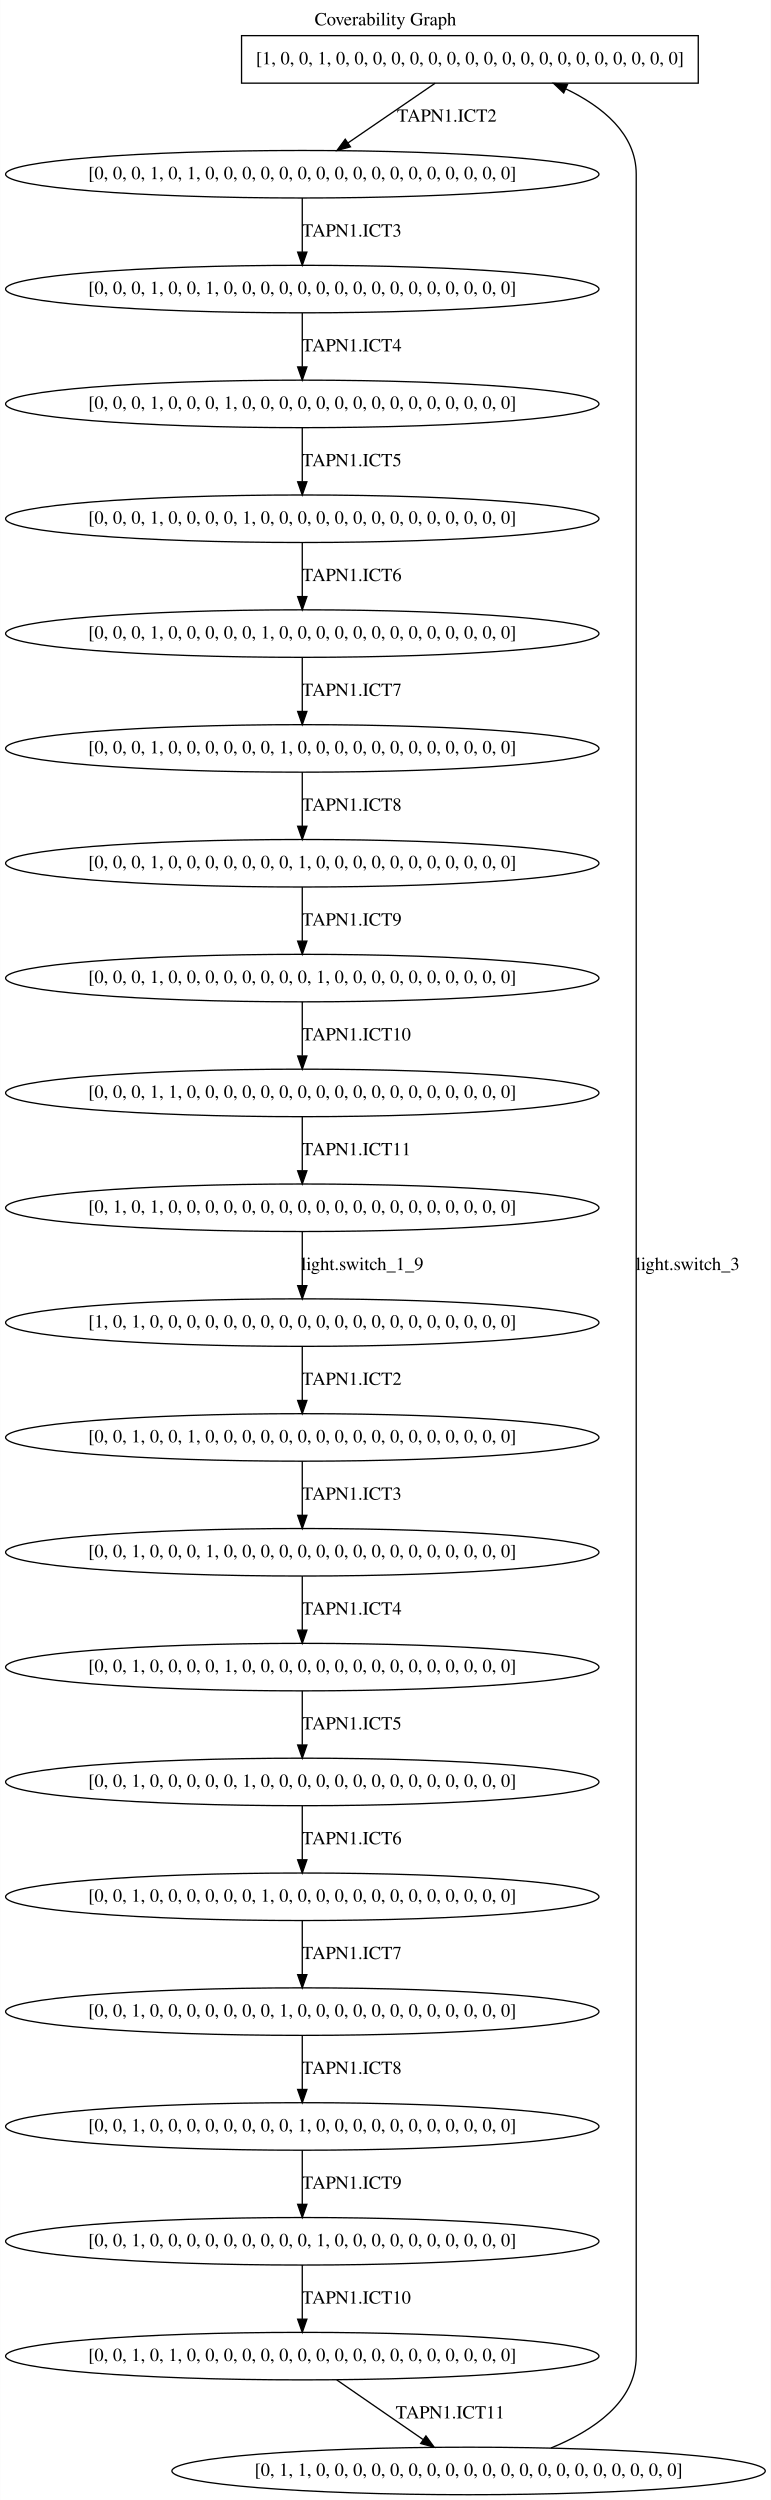
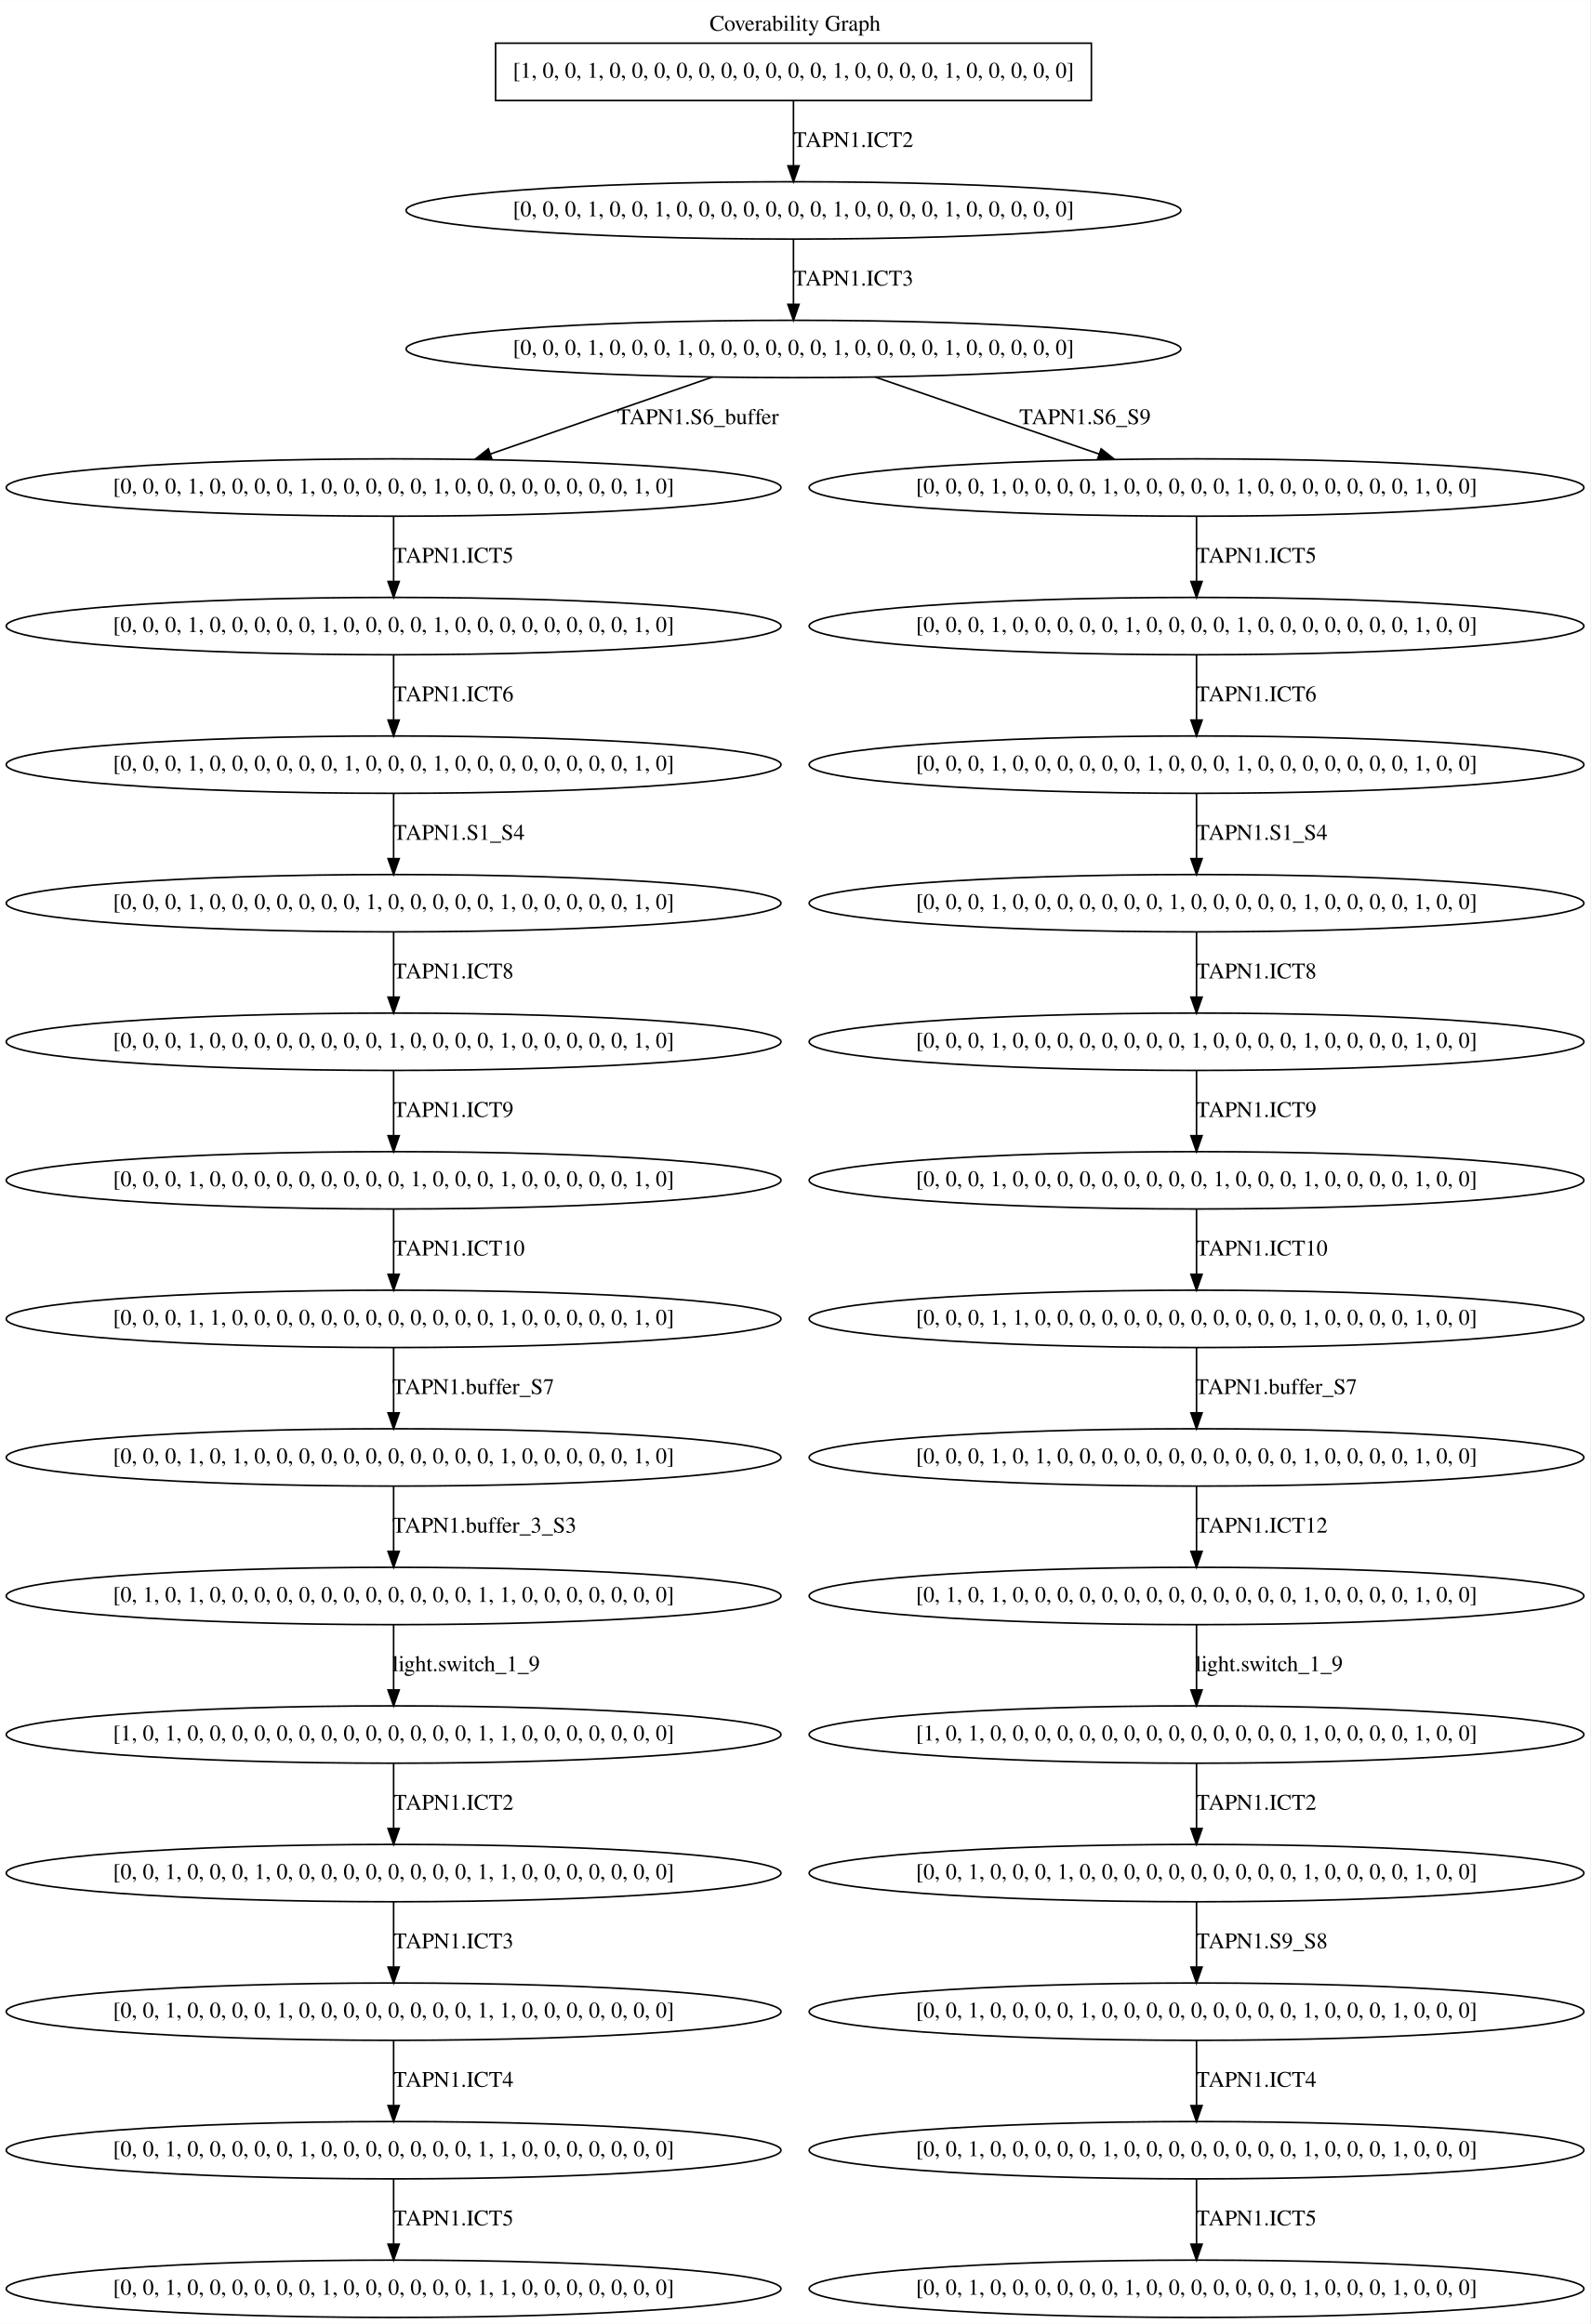
- <svg xmlns="http://www.w3.org/2000/svg" width="584pt" height="1894pt" viewBox="0.00 0.00 583.76 1894.00">
-   <g id="graph0" class="graph" transform="scale(1 1) rotate(0) translate(4 1890)">
-     <polygon fill="#ffffff" stroke="transparent" points="-4,4 -4,-1890 579.76,-1890 579.76,4 -4,4" />
-     <text text-anchor="middle" x="287.88" y="-1870.8" font-family="Times,serif" font-size="14.00" fill="#000000">Coverability Graph</text>
+ <svg xmlns="http://www.w3.org/2000/svg" width="998pt" height="1459pt" viewBox="0.00 0.00 998.16 1459.00">
+   <g id="graph0" class="graph" transform="scale(1 1) rotate(0) translate(4 1455)">
+     <polygon fill="#ffffff" stroke="transparent" points="-4,4 -4,-1455 994.157,-1455 994.157,4 -4,4" />
+     <text text-anchor="middle" x="495.078" y="-1435.8" font-family="Times,serif" font-size="14.00" fill="#000000">Coverability Graph</text>
    <g id="node1" class="node">
-       <polygon fill="none" stroke="#000000" points="524.88,-1863 178.88,-1863 178.88,-1827 524.88,-1827 524.88,-1863" />
-       <text text-anchor="middle" x="351.88" y="-1841.3" font-family="Times,serif" font-size="14.00" fill="#000000">[1, 0, 0, 1, 0, 0, 0, 0, 0, 0, 0, 0, 0, 0, 0, 0, 0, 0, 0, 0, 0, 0, 0]</text>
+       <polygon fill="none" stroke="#000000" points="681.078,-1428 307.078,-1428 307.078,-1392 681.078,-1392 681.078,-1428" />
+       <text text-anchor="middle" x="494.078" y="-1406.3" font-family="Times,serif" font-size="14.00" fill="#000000">[1, 0, 0, 1, 0, 0, 0, 0, 0, 0, 0, 0, 0, 0, 1, 0, 0, 0, 0, 1, 0, 0, 0, 0, 0]</text>
    </g>
    <g id="node2" class="node">
-       <ellipse fill="none" stroke="#000000" cx="224.88" cy="-1758" rx="224.76" ry="18" />
-       <text text-anchor="middle" x="224.88" y="-1754.3" font-family="Times,serif" font-size="14.00" fill="#000000">[0, 0, 0, 1, 0, 1, 0, 0, 0, 0, 0, 0, 0, 0, 0, 0, 0, 0, 0, 0, 0, 0, 0]</text>
+       <ellipse fill="none" stroke="#000000" cx="494.078" cy="-1323" rx="243.157" ry="18" />
+       <text text-anchor="middle" x="494.078" y="-1319.3" font-family="Times,serif" font-size="14.00" fill="#000000">[0, 0, 0, 1, 0, 0, 1, 0, 0, 0, 0, 0, 0, 0, 1, 0, 0, 0, 0, 1, 0, 0, 0, 0, 0]</text>
    </g>
    <g id="edge1" class="edge">
-       <path fill="none" stroke="#000000" d="M325.566,-1826.974C306.409,-1813.85 280.28,-1795.951 259.441,-1781.676" />
-       <polygon fill="#000000" stroke="#000000" points="261.389,-1778.767 251.161,-1776.003 257.433,-1784.542 261.389,-1778.767" />
-       <text text-anchor="middle" x="334.38" y="-1797.8" font-family="Times,serif" font-size="14.00" fill="#000000">TAPN1.ICT2</text>
+       <path fill="none" stroke="#000000" d="M494.078,-1391.974C494.078,-1380.192 494.078,-1364.561 494.078,-1351.158" />
+       <polygon fill="#000000" stroke="#000000" points="497.579,-1351.003 494.078,-1341.003 490.579,-1351.003 497.579,-1351.003" />
+       <text text-anchor="middle" x="531.578" y="-1362.8" font-family="Times,serif" font-size="14.00" fill="#000000">TAPN1.ICT2</text>
    </g>
    <g id="node3" class="node">
-       <ellipse fill="none" stroke="#000000" cx="224.88" cy="-1671" rx="224.76" ry="18" />
-       <text text-anchor="middle" x="224.88" y="-1667.3" font-family="Times,serif" font-size="14.00" fill="#000000">[0, 0, 0, 1, 0, 0, 1, 0, 0, 0, 0, 0, 0, 0, 0, 0, 0, 0, 0, 0, 0, 0, 0]</text>
+       <ellipse fill="none" stroke="#000000" cx="494.078" cy="-1236" rx="243.157" ry="18" />
+       <text text-anchor="middle" x="494.078" y="-1232.3" font-family="Times,serif" font-size="14.00" fill="#000000">[0, 0, 0, 1, 0, 0, 0, 1, 0, 0, 0, 0, 0, 0, 1, 0, 0, 0, 0, 1, 0, 0, 0, 0, 0]</text>
    </g>
    <g id="edge2" class="edge">
-       <path fill="none" stroke="#000000" d="M224.88,-1739.974C224.88,-1728.192 224.88,-1712.561 224.88,-1699.158" />
-       <polygon fill="#000000" stroke="#000000" points="228.38,-1699.003 224.88,-1689.003 221.38,-1699.003 228.38,-1699.003" />
-       <text text-anchor="middle" x="262.38" y="-1710.8" font-family="Times,serif" font-size="14.00" fill="#000000">TAPN1.ICT3</text>
+       <path fill="none" stroke="#000000" d="M494.078,-1304.974C494.078,-1293.192 494.078,-1277.561 494.078,-1264.158" />
+       <polygon fill="#000000" stroke="#000000" points="497.579,-1264.003 494.078,-1254.003 490.579,-1264.003 497.579,-1264.003" />
+       <text text-anchor="middle" x="531.578" y="-1275.8" font-family="Times,serif" font-size="14.00" fill="#000000">TAPN1.ICT3</text>
    </g>
    <g id="node4" class="node">
-       <ellipse fill="none" stroke="#000000" cx="224.88" cy="-1584" rx="224.76" ry="18" />
-       <text text-anchor="middle" x="224.88" y="-1580.3" font-family="Times,serif" font-size="14.00" fill="#000000">[0, 0, 0, 1, 0, 0, 0, 1, 0, 0, 0, 0, 0, 0, 0, 0, 0, 0, 0, 0, 0, 0, 0]</text>
+       <ellipse fill="none" stroke="#000000" cx="243.078" cy="-1149" rx="243.157" ry="18" />
+       <text text-anchor="middle" x="243.078" y="-1145.3" font-family="Times,serif" font-size="14.00" fill="#000000">[0, 0, 0, 1, 0, 0, 0, 0, 1, 0, 0, 0, 0, 0, 1, 0, 0, 0, 0, 0, 0, 0, 0, 1, 0]</text>
    </g>
    <g id="edge3" class="edge">
-       <path fill="none" stroke="#000000" d="M224.88,-1652.974C224.88,-1641.192 224.88,-1625.561 224.88,-1612.158" />
-       <polygon fill="#000000" stroke="#000000" points="228.38,-1612.003 224.88,-1602.003 221.38,-1612.003 228.38,-1612.003" />
-       <text text-anchor="middle" x="262.38" y="-1623.8" font-family="Times,serif" font-size="14.00" fill="#000000">TAPN1.ICT4</text>
+       <path fill="none" stroke="#000000" d="M443.285,-1218.394C403.017,-1204.437 346.617,-1184.888 303.937,-1170.094" />
+       <polygon fill="#000000" stroke="#000000" points="304.821,-1166.697 294.227,-1166.729 302.529,-1173.311 304.821,-1166.697" />
+       <text text-anchor="middle" x="434.078" y="-1188.8" font-family="Times,serif" font-size="14.00" fill="#000000">TAPN1.S6_buffer</text>
    </g>
    <g id="node5" class="node">
-       <ellipse fill="none" stroke="#000000" cx="224.88" cy="-1497" rx="224.76" ry="18" />
-       <text text-anchor="middle" x="224.88" y="-1493.3" font-family="Times,serif" font-size="14.00" fill="#000000">[0, 0, 0, 1, 0, 0, 0, 0, 1, 0, 0, 0, 0, 0, 0, 0, 0, 0, 0, 0, 0, 0, 0]</text>
+       <ellipse fill="none" stroke="#000000" cx="747.078" cy="-1149" rx="243.157" ry="18" />
+       <text text-anchor="middle" x="747.078" y="-1145.3" font-family="Times,serif" font-size="14.00" fill="#000000">[0, 0, 0, 1, 0, 0, 0, 0, 1, 0, 0, 0, 0, 0, 1, 0, 0, 0, 0, 0, 0, 0, 1, 0, 0]</text>
    </g>
    <g id="edge4" class="edge">
-       <path fill="none" stroke="#000000" d="M224.88,-1565.974C224.88,-1554.192 224.88,-1538.561 224.88,-1525.158" />
-       <polygon fill="#000000" stroke="#000000" points="228.38,-1525.003 224.88,-1515.003 221.38,-1525.003 228.38,-1525.003" />
-       <text text-anchor="middle" x="262.38" y="-1536.8" font-family="Times,serif" font-size="14.00" fill="#000000">TAPN1.ICT5</text>
+       <path fill="none" stroke="#000000" d="M545.277,-1218.394C585.951,-1204.408 642.954,-1184.805 686.007,-1170.001" />
+       <polygon fill="#000000" stroke="#000000" points="687.204,-1173.29 695.523,-1166.729 684.928,-1166.671 687.204,-1173.29" />
+       <text text-anchor="middle" x="677.078" y="-1188.8" font-family="Times,serif" font-size="14.00" fill="#000000">TAPN1.S6_S9</text>
+     </g>
+     <g id="node19" class="node">
+       <ellipse fill="none" stroke="#000000" cx="243.078" cy="-1062" rx="243.157" ry="18" />
+       <text text-anchor="middle" x="243.078" y="-1058.3" font-family="Times,serif" font-size="14.00" fill="#000000">[0, 0, 0, 1, 0, 0, 0, 0, 0, 1, 0, 0, 0, 0, 1, 0, 0, 0, 0, 0, 0, 0, 0, 1, 0]</text>
+     </g>
+     <g id="edge18" class="edge">
+       <path fill="none" stroke="#000000" d="M243.078,-1130.974C243.078,-1119.192 243.078,-1103.561 243.078,-1090.158" />
+       <polygon fill="#000000" stroke="#000000" points="246.578,-1090.003 243.078,-1080.003 239.578,-1090.003 246.578,-1090.003" />
+       <text text-anchor="middle" x="280.578" y="-1101.8" font-family="Times,serif" font-size="14.00" fill="#000000">TAPN1.ICT5</text>
    </g>
    <g id="node6" class="node">
-       <ellipse fill="none" stroke="#000000" cx="224.88" cy="-1410" rx="224.76" ry="18" />
-       <text text-anchor="middle" x="224.88" y="-1406.3" font-family="Times,serif" font-size="14.00" fill="#000000">[0, 0, 0, 1, 0, 0, 0, 0, 0, 1, 0, 0, 0, 0, 0, 0, 0, 0, 0, 0, 0, 0, 0]</text>
+       <ellipse fill="none" stroke="#000000" cx="747.078" cy="-1062" rx="243.157" ry="18" />
+       <text text-anchor="middle" x="747.078" y="-1058.3" font-family="Times,serif" font-size="14.00" fill="#000000">[0, 0, 0, 1, 0, 0, 0, 0, 0, 1, 0, 0, 0, 0, 1, 0, 0, 0, 0, 0, 0, 0, 1, 0, 0]</text>
    </g>
    <g id="edge5" class="edge">
-       <path fill="none" stroke="#000000" d="M224.88,-1478.974C224.88,-1467.192 224.88,-1451.561 224.88,-1438.158" />
-       <polygon fill="#000000" stroke="#000000" points="228.38,-1438.003 224.88,-1428.003 221.38,-1438.003 228.38,-1438.003" />
-       <text text-anchor="middle" x="262.38" y="-1449.8" font-family="Times,serif" font-size="14.00" fill="#000000">TAPN1.ICT6</text>
+       <path fill="none" stroke="#000000" d="M747.078,-1130.974C747.078,-1119.192 747.078,-1103.561 747.078,-1090.158" />
+       <polygon fill="#000000" stroke="#000000" points="750.578,-1090.003 747.078,-1080.003 743.578,-1090.003 750.578,-1090.003" />
+       <text text-anchor="middle" x="784.578" y="-1101.8" font-family="Times,serif" font-size="14.00" fill="#000000">TAPN1.ICT5</text>
    </g>
    <g id="node7" class="node">
-       <ellipse fill="none" stroke="#000000" cx="224.88" cy="-1323" rx="224.76" ry="18" />
-       <text text-anchor="middle" x="224.88" y="-1319.3" font-family="Times,serif" font-size="14.00" fill="#000000">[0, 0, 0, 1, 0, 0, 0, 0, 0, 0, 1, 0, 0, 0, 0, 0, 0, 0, 0, 0, 0, 0, 0]</text>
+       <ellipse fill="none" stroke="#000000" cx="747.078" cy="-975" rx="243.157" ry="18" />
+       <text text-anchor="middle" x="747.078" y="-971.3" font-family="Times,serif" font-size="14.00" fill="#000000">[0, 0, 0, 1, 0, 0, 0, 0, 0, 0, 1, 0, 0, 0, 1, 0, 0, 0, 0, 0, 0, 0, 1, 0, 0]</text>
    </g>
    <g id="edge6" class="edge">
-       <path fill="none" stroke="#000000" d="M224.88,-1391.974C224.88,-1380.192 224.88,-1364.561 224.88,-1351.158" />
-       <polygon fill="#000000" stroke="#000000" points="228.38,-1351.003 224.88,-1341.003 221.38,-1351.003 228.38,-1351.003" />
-       <text text-anchor="middle" x="262.38" y="-1362.8" font-family="Times,serif" font-size="14.00" fill="#000000">TAPN1.ICT7</text>
+       <path fill="none" stroke="#000000" d="M747.078,-1043.974C747.078,-1032.192 747.078,-1016.561 747.078,-1003.158" />
+       <polygon fill="#000000" stroke="#000000" points="750.578,-1003.003 747.078,-993.003 743.578,-1003.003 750.578,-1003.003" />
+       <text text-anchor="middle" x="784.578" y="-1014.8" font-family="Times,serif" font-size="14.00" fill="#000000">TAPN1.ICT6</text>
    </g>
    <g id="node8" class="node">
-       <ellipse fill="none" stroke="#000000" cx="224.88" cy="-1236" rx="224.76" ry="18" />
-       <text text-anchor="middle" x="224.88" y="-1232.3" font-family="Times,serif" font-size="14.00" fill="#000000">[0, 0, 0, 1, 0, 0, 0, 0, 0, 0, 0, 1, 0, 0, 0, 0, 0, 0, 0, 0, 0, 0, 0]</text>
+       <ellipse fill="none" stroke="#000000" cx="747.078" cy="-888" rx="243.157" ry="18" />
+       <text text-anchor="middle" x="747.078" y="-884.3" font-family="Times,serif" font-size="14.00" fill="#000000">[0, 0, 0, 1, 0, 0, 0, 0, 0, 0, 0, 1, 0, 0, 0, 0, 0, 1, 0, 0, 0, 0, 1, 0, 0]</text>
    </g>
    <g id="edge7" class="edge">
-       <path fill="none" stroke="#000000" d="M224.88,-1304.974C224.88,-1293.192 224.88,-1277.561 224.88,-1264.158" />
-       <polygon fill="#000000" stroke="#000000" points="228.38,-1264.003 224.88,-1254.003 221.38,-1264.003 228.38,-1264.003" />
-       <text text-anchor="middle" x="262.38" y="-1275.8" font-family="Times,serif" font-size="14.00" fill="#000000">TAPN1.ICT8</text>
+       <path fill="none" stroke="#000000" d="M747.078,-956.973C747.078,-945.192 747.078,-929.561 747.078,-916.158" />
+       <polygon fill="#000000" stroke="#000000" points="750.578,-916.003 747.078,-906.003 743.578,-916.003 750.578,-916.003" />
+       <text text-anchor="middle" x="788.078" y="-927.8" font-family="Times,serif" font-size="14.00" fill="#000000">TAPN1.S1_S4</text>
    </g>
    <g id="node9" class="node">
-       <ellipse fill="none" stroke="#000000" cx="224.88" cy="-1149" rx="224.76" ry="18" />
-       <text text-anchor="middle" x="224.88" y="-1145.3" font-family="Times,serif" font-size="14.00" fill="#000000">[0, 0, 0, 1, 0, 0, 0, 0, 0, 0, 0, 0, 1, 0, 0, 0, 0, 0, 0, 0, 0, 0, 0]</text>
+       <ellipse fill="none" stroke="#000000" cx="747.078" cy="-801" rx="243.157" ry="18" />
+       <text text-anchor="middle" x="747.078" y="-797.3" font-family="Times,serif" font-size="14.00" fill="#000000">[0, 0, 0, 1, 0, 0, 0, 0, 0, 0, 0, 0, 1, 0, 0, 0, 0, 1, 0, 0, 0, 0, 1, 0, 0]</text>
    </g>
    <g id="edge8" class="edge">
-       <path fill="none" stroke="#000000" d="M224.88,-1217.974C224.88,-1206.192 224.88,-1190.561 224.88,-1177.158" />
-       <polygon fill="#000000" stroke="#000000" points="228.38,-1177.003 224.88,-1167.003 221.38,-1177.003 228.38,-1177.003" />
-       <text text-anchor="middle" x="262.38" y="-1188.8" font-family="Times,serif" font-size="14.00" fill="#000000">TAPN1.ICT9</text>
+       <path fill="none" stroke="#000000" d="M747.078,-869.973C747.078,-858.192 747.078,-842.561 747.078,-829.158" />
+       <polygon fill="#000000" stroke="#000000" points="750.578,-829.003 747.078,-819.003 743.578,-829.003 750.578,-829.003" />
+       <text text-anchor="middle" x="784.578" y="-840.8" font-family="Times,serif" font-size="14.00" fill="#000000">TAPN1.ICT8</text>
    </g>
    <g id="node10" class="node">
-       <ellipse fill="none" stroke="#000000" cx="224.88" cy="-1062" rx="224.76" ry="18" />
-       <text text-anchor="middle" x="224.88" y="-1058.3" font-family="Times,serif" font-size="14.00" fill="#000000">[0, 0, 0, 1, 1, 0, 0, 0, 0, 0, 0, 0, 0, 0, 0, 0, 0, 0, 0, 0, 0, 0, 0]</text>
+       <ellipse fill="none" stroke="#000000" cx="747.078" cy="-714" rx="243.157" ry="18" />
+       <text text-anchor="middle" x="747.078" y="-710.3" font-family="Times,serif" font-size="14.00" fill="#000000">[0, 0, 0, 1, 0, 0, 0, 0, 0, 0, 0, 0, 0, 1, 0, 0, 0, 1, 0, 0, 0, 0, 1, 0, 0]</text>
    </g>
    <g id="edge9" class="edge">
-       <path fill="none" stroke="#000000" d="M224.88,-1130.974C224.88,-1119.192 224.88,-1103.561 224.88,-1090.158" />
-       <polygon fill="#000000" stroke="#000000" points="228.38,-1090.003 224.88,-1080.003 221.38,-1090.003 228.38,-1090.003" />
-       <text text-anchor="middle" x="265.88" y="-1101.8" font-family="Times,serif" font-size="14.00" fill="#000000">TAPN1.ICT10</text>
+       <path fill="none" stroke="#000000" d="M747.078,-782.973C747.078,-771.192 747.078,-755.561 747.078,-742.158" />
+       <polygon fill="#000000" stroke="#000000" points="750.578,-742.003 747.078,-732.003 743.578,-742.003 750.578,-742.003" />
+       <text text-anchor="middle" x="784.578" y="-753.8" font-family="Times,serif" font-size="14.00" fill="#000000">TAPN1.ICT9</text>
    </g>
    <g id="node11" class="node">
-       <ellipse fill="none" stroke="#000000" cx="224.88" cy="-975" rx="224.76" ry="18" />
-       <text text-anchor="middle" x="224.88" y="-971.3" font-family="Times,serif" font-size="14.00" fill="#000000">[0, 1, 0, 1, 0, 0, 0, 0, 0, 0, 0, 0, 0, 0, 0, 0, 0, 0, 0, 0, 0, 0, 0]</text>
+       <ellipse fill="none" stroke="#000000" cx="747.078" cy="-627" rx="243.157" ry="18" />
+       <text text-anchor="middle" x="747.078" y="-623.3" font-family="Times,serif" font-size="14.00" fill="#000000">[0, 0, 0, 1, 1, 0, 0, 0, 0, 0, 0, 0, 0, 0, 0, 0, 0, 1, 0, 0, 0, 0, 1, 0, 0]</text>
    </g>
    <g id="edge10" class="edge">
-       <path fill="none" stroke="#000000" d="M224.88,-1043.974C224.88,-1032.192 224.88,-1016.561 224.88,-1003.158" />
-       <polygon fill="#000000" stroke="#000000" points="228.38,-1003.003 224.88,-993.003 221.38,-1003.003 228.38,-1003.003" />
-       <text text-anchor="middle" x="265.88" y="-1014.8" font-family="Times,serif" font-size="14.00" fill="#000000">TAPN1.ICT11</text>
+       <path fill="none" stroke="#000000" d="M747.078,-695.973C747.078,-684.192 747.078,-668.561 747.078,-655.158" />
+       <polygon fill="#000000" stroke="#000000" points="750.578,-655.003 747.078,-645.003 743.578,-655.003 750.578,-655.003" />
+       <text text-anchor="middle" x="788.078" y="-666.8" font-family="Times,serif" font-size="14.00" fill="#000000">TAPN1.ICT10</text>
    </g>
    <g id="node12" class="node">
-       <ellipse fill="none" stroke="#000000" cx="224.88" cy="-888" rx="224.76" ry="18" />
-       <text text-anchor="middle" x="224.88" y="-884.3" font-family="Times,serif" font-size="14.00" fill="#000000">[1, 0, 1, 0, 0, 0, 0, 0, 0, 0, 0, 0, 0, 0, 0, 0, 0, 0, 0, 0, 0, 0, 0]</text>
+       <ellipse fill="none" stroke="#000000" cx="747.078" cy="-540" rx="243.157" ry="18" />
+       <text text-anchor="middle" x="747.078" y="-536.3" font-family="Times,serif" font-size="14.00" fill="#000000">[0, 0, 0, 1, 0, 1, 0, 0, 0, 0, 0, 0, 0, 0, 0, 0, 0, 1, 0, 0, 0, 0, 1, 0, 0]</text>
    </g>
    <g id="edge11" class="edge">
-       <path fill="none" stroke="#000000" d="M224.88,-956.973C224.88,-945.192 224.88,-929.561 224.88,-916.158" />
-       <polygon fill="#000000" stroke="#000000" points="228.38,-916.003 224.88,-906.003 221.38,-916.003 228.38,-916.003" />
-       <text text-anchor="middle" x="270.38" y="-927.8" font-family="Times,serif" font-size="14.00" fill="#000000">light.switch_1_9</text>
+       <path fill="none" stroke="#000000" d="M747.078,-608.973C747.078,-597.192 747.078,-581.561 747.078,-568.158" />
+       <polygon fill="#000000" stroke="#000000" points="750.578,-568.003 747.078,-558.003 743.578,-568.003 750.578,-568.003" />
+       <text text-anchor="middle" x="797.078" y="-579.8" font-family="Times,serif" font-size="14.00" fill="#000000">TAPN1.buffer_S7</text>
    </g>
    <g id="node13" class="node">
-       <ellipse fill="none" stroke="#000000" cx="224.88" cy="-801" rx="224.76" ry="18" />
-       <text text-anchor="middle" x="224.88" y="-797.3" font-family="Times,serif" font-size="14.00" fill="#000000">[0, 0, 1, 0, 0, 1, 0, 0, 0, 0, 0, 0, 0, 0, 0, 0, 0, 0, 0, 0, 0, 0, 0]</text>
+       <ellipse fill="none" stroke="#000000" cx="747.078" cy="-453" rx="243.157" ry="18" />
+       <text text-anchor="middle" x="747.078" y="-449.3" font-family="Times,serif" font-size="14.00" fill="#000000">[0, 1, 0, 1, 0, 0, 0, 0, 0, 0, 0, 0, 0, 0, 0, 0, 0, 1, 0, 0, 0, 0, 1, 0, 0]</text>
    </g>
    <g id="edge12" class="edge">
-       <path fill="none" stroke="#000000" d="M224.88,-869.973C224.88,-858.192 224.88,-842.561 224.88,-829.158" />
-       <polygon fill="#000000" stroke="#000000" points="228.38,-829.003 224.88,-819.003 221.38,-829.003 228.38,-829.003" />
-       <text text-anchor="middle" x="262.38" y="-840.8" font-family="Times,serif" font-size="14.00" fill="#000000">TAPN1.ICT2</text>
+       <path fill="none" stroke="#000000" d="M747.078,-521.973C747.078,-510.192 747.078,-494.561 747.078,-481.158" />
+       <polygon fill="#000000" stroke="#000000" points="750.578,-481.003 747.078,-471.003 743.578,-481.003 750.578,-481.003" />
+       <text text-anchor="middle" x="788.078" y="-492.8" font-family="Times,serif" font-size="14.00" fill="#000000">TAPN1.ICT12</text>
    </g>
    <g id="node14" class="node">
-       <ellipse fill="none" stroke="#000000" cx="224.88" cy="-714" rx="224.76" ry="18" />
-       <text text-anchor="middle" x="224.88" y="-710.3" font-family="Times,serif" font-size="14.00" fill="#000000">[0, 0, 1, 0, 0, 0, 1, 0, 0, 0, 0, 0, 0, 0, 0, 0, 0, 0, 0, 0, 0, 0, 0]</text>
+       <ellipse fill="none" stroke="#000000" cx="747.078" cy="-366" rx="243.157" ry="18" />
+       <text text-anchor="middle" x="747.078" y="-362.3" font-family="Times,serif" font-size="14.00" fill="#000000">[1, 0, 1, 0, 0, 0, 0, 0, 0, 0, 0, 0, 0, 0, 0, 0, 0, 1, 0, 0, 0, 0, 1, 0, 0]</text>
    </g>
    <g id="edge13" class="edge">
-       <path fill="none" stroke="#000000" d="M224.88,-782.973C224.88,-771.192 224.88,-755.561 224.88,-742.158" />
-       <polygon fill="#000000" stroke="#000000" points="228.38,-742.003 224.88,-732.003 221.38,-742.003 228.38,-742.003" />
-       <text text-anchor="middle" x="262.38" y="-753.8" font-family="Times,serif" font-size="14.00" fill="#000000">TAPN1.ICT3</text>
+       <path fill="none" stroke="#000000" d="M747.078,-434.974C747.078,-423.192 747.078,-407.561 747.078,-394.158" />
+       <polygon fill="#000000" stroke="#000000" points="750.578,-394.003 747.078,-384.003 743.578,-394.003 750.578,-394.003" />
+       <text text-anchor="middle" x="792.578" y="-405.8" font-family="Times,serif" font-size="14.00" fill="#000000">light.switch_1_9</text>
    </g>
    <g id="node15" class="node">
-       <ellipse fill="none" stroke="#000000" cx="224.88" cy="-627" rx="224.76" ry="18" />
-       <text text-anchor="middle" x="224.88" y="-623.3" font-family="Times,serif" font-size="14.00" fill="#000000">[0, 0, 1, 0, 0, 0, 0, 1, 0, 0, 0, 0, 0, 0, 0, 0, 0, 0, 0, 0, 0, 0, 0]</text>
+       <ellipse fill="none" stroke="#000000" cx="747.078" cy="-279" rx="243.157" ry="18" />
+       <text text-anchor="middle" x="747.078" y="-275.3" font-family="Times,serif" font-size="14.00" fill="#000000">[0, 0, 1, 0, 0, 0, 1, 0, 0, 0, 0, 0, 0, 0, 0, 0, 0, 1, 0, 0, 0, 0, 1, 0, 0]</text>
    </g>
    <g id="edge14" class="edge">
-       <path fill="none" stroke="#000000" d="M224.88,-695.973C224.88,-684.192 224.88,-668.561 224.88,-655.158" />
-       <polygon fill="#000000" stroke="#000000" points="228.38,-655.003 224.88,-645.003 221.38,-655.003 228.38,-655.003" />
-       <text text-anchor="middle" x="262.38" y="-666.8" font-family="Times,serif" font-size="14.00" fill="#000000">TAPN1.ICT4</text>
+       <path fill="none" stroke="#000000" d="M747.078,-347.974C747.078,-336.192 747.078,-320.561 747.078,-307.158" />
+       <polygon fill="#000000" stroke="#000000" points="750.578,-307.003 747.078,-297.003 743.578,-307.003 750.578,-307.003" />
+       <text text-anchor="middle" x="784.578" y="-318.8" font-family="Times,serif" font-size="14.00" fill="#000000">TAPN1.ICT2</text>
    </g>
    <g id="node16" class="node">
-       <ellipse fill="none" stroke="#000000" cx="224.88" cy="-540" rx="224.76" ry="18" />
-       <text text-anchor="middle" x="224.88" y="-536.3" font-family="Times,serif" font-size="14.00" fill="#000000">[0, 0, 1, 0, 0, 0, 0, 0, 1, 0, 0, 0, 0, 0, 0, 0, 0, 0, 0, 0, 0, 0, 0]</text>
+       <ellipse fill="none" stroke="#000000" cx="747.078" cy="-192" rx="243.157" ry="18" />
+       <text text-anchor="middle" x="747.078" y="-188.3" font-family="Times,serif" font-size="14.00" fill="#000000">[0, 0, 1, 0, 0, 0, 0, 1, 0, 0, 0, 0, 0, 0, 0, 0, 0, 1, 0, 0, 0, 1, 0, 0, 0]</text>
    </g>
    <g id="edge15" class="edge">
-       <path fill="none" stroke="#000000" d="M224.88,-608.973C224.88,-597.192 224.88,-581.561 224.88,-568.158" />
-       <polygon fill="#000000" stroke="#000000" points="228.38,-568.003 224.88,-558.003 221.38,-568.003 228.38,-568.003" />
-       <text text-anchor="middle" x="262.38" y="-579.8" font-family="Times,serif" font-size="14.00" fill="#000000">TAPN1.ICT5</text>
+       <path fill="none" stroke="#000000" d="M747.078,-260.974C747.078,-249.192 747.078,-233.561 747.078,-220.158" />
+       <polygon fill="#000000" stroke="#000000" points="750.578,-220.003 747.078,-210.003 743.578,-220.003 750.578,-220.003" />
+       <text text-anchor="middle" x="788.078" y="-231.8" font-family="Times,serif" font-size="14.00" fill="#000000">TAPN1.S9_S8</text>
    </g>
    <g id="node17" class="node">
-       <ellipse fill="none" stroke="#000000" cx="224.88" cy="-453" rx="224.76" ry="18" />
-       <text text-anchor="middle" x="224.88" y="-449.3" font-family="Times,serif" font-size="14.00" fill="#000000">[0, 0, 1, 0, 0, 0, 0, 0, 0, 1, 0, 0, 0, 0, 0, 0, 0, 0, 0, 0, 0, 0, 0]</text>
+       <ellipse fill="none" stroke="#000000" cx="747.078" cy="-105" rx="243.157" ry="18" />
+       <text text-anchor="middle" x="747.078" y="-101.3" font-family="Times,serif" font-size="14.00" fill="#000000">[0, 0, 1, 0, 0, 0, 0, 0, 1, 0, 0, 0, 0, 0, 0, 0, 0, 1, 0, 0, 0, 1, 0, 0, 0]</text>
    </g>
    <g id="edge16" class="edge">
-       <path fill="none" stroke="#000000" d="M224.88,-521.973C224.88,-510.192 224.88,-494.561 224.88,-481.158" />
-       <polygon fill="#000000" stroke="#000000" points="228.38,-481.003 224.88,-471.003 221.38,-481.003 228.38,-481.003" />
-       <text text-anchor="middle" x="262.38" y="-492.8" font-family="Times,serif" font-size="14.00" fill="#000000">TAPN1.ICT6</text>
+       <path fill="none" stroke="#000000" d="M747.078,-173.974C747.078,-162.192 747.078,-146.561 747.078,-133.158" />
+       <polygon fill="#000000" stroke="#000000" points="750.578,-133.003 747.078,-123.003 743.578,-133.003 750.578,-133.003" />
+       <text text-anchor="middle" x="784.578" y="-144.8" font-family="Times,serif" font-size="14.00" fill="#000000">TAPN1.ICT4</text>
    </g>
    <g id="node18" class="node">
-       <ellipse fill="none" stroke="#000000" cx="224.88" cy="-366" rx="224.76" ry="18" />
-       <text text-anchor="middle" x="224.88" y="-362.3" font-family="Times,serif" font-size="14.00" fill="#000000">[0, 0, 1, 0, 0, 0, 0, 0, 0, 0, 1, 0, 0, 0, 0, 0, 0, 0, 0, 0, 0, 0, 0]</text>
+       <ellipse fill="none" stroke="#000000" cx="747.078" cy="-18" rx="243.157" ry="18" />
+       <text text-anchor="middle" x="747.078" y="-14.3" font-family="Times,serif" font-size="14.00" fill="#000000">[0, 0, 1, 0, 0, 0, 0, 0, 0, 1, 0, 0, 0, 0, 0, 0, 0, 1, 0, 0, 0, 1, 0, 0, 0]</text>
    </g>
    <g id="edge17" class="edge">
-       <path fill="none" stroke="#000000" d="M224.88,-434.974C224.88,-423.192 224.88,-407.561 224.88,-394.158" />
-       <polygon fill="#000000" stroke="#000000" points="228.38,-394.003 224.88,-384.003 221.38,-394.003 228.38,-394.003" />
-       <text text-anchor="middle" x="262.38" y="-405.8" font-family="Times,serif" font-size="14.00" fill="#000000">TAPN1.ICT7</text>
-     </g>
-     <g id="node19" class="node">
-       <ellipse fill="none" stroke="#000000" cx="224.88" cy="-279" rx="224.76" ry="18" />
-       <text text-anchor="middle" x="224.88" y="-275.3" font-family="Times,serif" font-size="14.00" fill="#000000">[0, 0, 1, 0, 0, 0, 0, 0, 0, 0, 0, 1, 0, 0, 0, 0, 0, 0, 0, 0, 0, 0, 0]</text>
-     </g>
-     <g id="edge18" class="edge">
-       <path fill="none" stroke="#000000" d="M224.88,-347.974C224.88,-336.192 224.88,-320.561 224.88,-307.158" />
-       <polygon fill="#000000" stroke="#000000" points="228.38,-307.003 224.88,-297.003 221.38,-307.003 228.38,-307.003" />
-       <text text-anchor="middle" x="262.38" y="-318.8" font-family="Times,serif" font-size="14.00" fill="#000000">TAPN1.ICT8</text>
+       <path fill="none" stroke="#000000" d="M747.078,-86.974C747.078,-75.192 747.078,-59.561 747.078,-46.158" />
+       <polygon fill="#000000" stroke="#000000" points="750.578,-46.003 747.078,-36.003 743.578,-46.003 750.578,-46.003" />
+       <text text-anchor="middle" x="784.578" y="-57.8" font-family="Times,serif" font-size="14.00" fill="#000000">TAPN1.ICT5</text>
    </g>
    <g id="node20" class="node">
-       <ellipse fill="none" stroke="#000000" cx="224.88" cy="-192" rx="224.76" ry="18" />
-       <text text-anchor="middle" x="224.88" y="-188.3" font-family="Times,serif" font-size="14.00" fill="#000000">[0, 0, 1, 0, 0, 0, 0, 0, 0, 0, 0, 0, 1, 0, 0, 0, 0, 0, 0, 0, 0, 0, 0]</text>
+       <ellipse fill="none" stroke="#000000" cx="243.078" cy="-975" rx="243.157" ry="18" />
+       <text text-anchor="middle" x="243.078" y="-971.3" font-family="Times,serif" font-size="14.00" fill="#000000">[0, 0, 0, 1, 0, 0, 0, 0, 0, 0, 1, 0, 0, 0, 1, 0, 0, 0, 0, 0, 0, 0, 0, 1, 0]</text>
    </g>
    <g id="edge19" class="edge">
-       <path fill="none" stroke="#000000" d="M224.88,-260.974C224.88,-249.192 224.88,-233.561 224.88,-220.158" />
-       <polygon fill="#000000" stroke="#000000" points="228.38,-220.003 224.88,-210.003 221.38,-220.003 228.38,-220.003" />
-       <text text-anchor="middle" x="262.38" y="-231.8" font-family="Times,serif" font-size="14.00" fill="#000000">TAPN1.ICT9</text>
+       <path fill="none" stroke="#000000" d="M243.078,-1043.974C243.078,-1032.192 243.078,-1016.561 243.078,-1003.158" />
+       <polygon fill="#000000" stroke="#000000" points="246.578,-1003.003 243.078,-993.003 239.578,-1003.003 246.578,-1003.003" />
+       <text text-anchor="middle" x="280.578" y="-1014.8" font-family="Times,serif" font-size="14.00" fill="#000000">TAPN1.ICT6</text>
    </g>
    <g id="node21" class="node">
-       <ellipse fill="none" stroke="#000000" cx="224.88" cy="-105" rx="224.76" ry="18" />
-       <text text-anchor="middle" x="224.88" y="-101.3" font-family="Times,serif" font-size="14.00" fill="#000000">[0, 0, 1, 0, 1, 0, 0, 0, 0, 0, 0, 0, 0, 0, 0, 0, 0, 0, 0, 0, 0, 0, 0]</text>
+       <ellipse fill="none" stroke="#000000" cx="243.078" cy="-888" rx="243.157" ry="18" />
+       <text text-anchor="middle" x="243.078" y="-884.3" font-family="Times,serif" font-size="14.00" fill="#000000">[0, 0, 0, 1, 0, 0, 0, 0, 0, 0, 0, 1, 0, 0, 0, 0, 0, 1, 0, 0, 0, 0, 0, 1, 0]</text>
    </g>
    <g id="edge20" class="edge">
-       <path fill="none" stroke="#000000" d="M224.88,-173.974C224.88,-162.192 224.88,-146.561 224.88,-133.158" />
-       <polygon fill="#000000" stroke="#000000" points="228.38,-133.003 224.88,-123.003 221.38,-133.003 228.38,-133.003" />
-       <text text-anchor="middle" x="265.88" y="-144.8" font-family="Times,serif" font-size="14.00" fill="#000000">TAPN1.ICT10</text>
+       <path fill="none" stroke="#000000" d="M243.078,-956.973C243.078,-945.192 243.078,-929.561 243.078,-916.158" />
+       <polygon fill="#000000" stroke="#000000" points="246.578,-916.003 243.078,-906.003 239.578,-916.003 246.578,-916.003" />
+       <text text-anchor="middle" x="284.078" y="-927.8" font-family="Times,serif" font-size="14.00" fill="#000000">TAPN1.S1_S4</text>
    </g>
    <g id="node22" class="node">
-       <ellipse fill="none" stroke="#000000" cx="350.88" cy="-18" rx="224.76" ry="18" />
-       <text text-anchor="middle" x="350.88" y="-14.3" font-family="Times,serif" font-size="14.00" fill="#000000">[0, 1, 1, 0, 0, 0, 0, 0, 0, 0, 0, 0, 0, 0, 0, 0, 0, 0, 0, 0, 0, 0, 0]</text>
+       <ellipse fill="none" stroke="#000000" cx="243.078" cy="-801" rx="243.157" ry="18" />
+       <text text-anchor="middle" x="243.078" y="-797.3" font-family="Times,serif" font-size="14.00" fill="#000000">[0, 0, 0, 1, 0, 0, 0, 0, 0, 0, 0, 0, 1, 0, 0, 0, 0, 1, 0, 0, 0, 0, 0, 1, 0]</text>
    </g>
    <g id="edge21" class="edge">
-       <path fill="none" stroke="#000000" d="M250.987,-86.974C269.909,-73.909 295.686,-56.11 316.315,-41.866" />
-       <polygon fill="#000000" stroke="#000000" points="318.566,-44.566 324.806,-36.003 314.589,-38.805 318.566,-44.566" />
-       <text text-anchor="middle" x="336.88" y="-57.8" font-family="Times,serif" font-size="14.00" fill="#000000">TAPN1.ICT11</text>
+       <path fill="none" stroke="#000000" d="M243.078,-869.973C243.078,-858.192 243.078,-842.561 243.078,-829.158" />
+       <polygon fill="#000000" stroke="#000000" points="246.578,-829.003 243.078,-819.003 239.578,-829.003 246.578,-829.003" />
+       <text text-anchor="middle" x="280.578" y="-840.8" font-family="Times,serif" font-size="14.00" fill="#000000">TAPN1.ICT8</text>
+     </g>
+     <g id="node23" class="node">
+       <ellipse fill="none" stroke="#000000" cx="243.078" cy="-714" rx="243.157" ry="18" />
+       <text text-anchor="middle" x="243.078" y="-710.3" font-family="Times,serif" font-size="14.00" fill="#000000">[0, 0, 0, 1, 0, 0, 0, 0, 0, 0, 0, 0, 0, 1, 0, 0, 0, 1, 0, 0, 0, 0, 0, 1, 0]</text>
    </g>
    <g id="edge22" class="edge">
-       <path fill="none" stroke="#000000" d="M413.264,-35.383C445.382,-48.533 477.88,-70.39 477.88,-105 477.88,-1758 477.88,-1758 477.88,-1758 477.88,-1788.583 452.432,-1809.249 424.409,-1822.735" />
-       <polygon fill="#000000" stroke="#000000" points="422.927,-1819.563 415.249,-1826.864 425.804,-1825.945 422.927,-1819.563" />
-       <text text-anchor="middle" x="516.88" y="-927.8" font-family="Times,serif" font-size="14.00" fill="#000000">light.switch_3</text>
+       <path fill="none" stroke="#000000" d="M243.078,-782.973C243.078,-771.192 243.078,-755.561 243.078,-742.158" />
+       <polygon fill="#000000" stroke="#000000" points="246.578,-742.003 243.078,-732.003 239.578,-742.003 246.578,-742.003" />
+       <text text-anchor="middle" x="280.578" y="-753.8" font-family="Times,serif" font-size="14.00" fill="#000000">TAPN1.ICT9</text>
+     </g>
+     <g id="node24" class="node">
+       <ellipse fill="none" stroke="#000000" cx="243.078" cy="-627" rx="243.157" ry="18" />
+       <text text-anchor="middle" x="243.078" y="-623.3" font-family="Times,serif" font-size="14.00" fill="#000000">[0, 0, 0, 1, 1, 0, 0, 0, 0, 0, 0, 0, 0, 0, 0, 0, 0, 1, 0, 0, 0, 0, 0, 1, 0]</text>
+     </g>
+     <g id="edge23" class="edge">
+       <path fill="none" stroke="#000000" d="M243.078,-695.973C243.078,-684.192 243.078,-668.561 243.078,-655.158" />
+       <polygon fill="#000000" stroke="#000000" points="246.578,-655.003 243.078,-645.003 239.578,-655.003 246.578,-655.003" />
+       <text text-anchor="middle" x="284.078" y="-666.8" font-family="Times,serif" font-size="14.00" fill="#000000">TAPN1.ICT10</text>
+     </g>
+     <g id="node25" class="node">
+       <ellipse fill="none" stroke="#000000" cx="243.078" cy="-540" rx="243.157" ry="18" />
+       <text text-anchor="middle" x="243.078" y="-536.3" font-family="Times,serif" font-size="14.00" fill="#000000">[0, 0, 0, 1, 0, 1, 0, 0, 0, 0, 0, 0, 0, 0, 0, 0, 0, 1, 0, 0, 0, 0, 0, 1, 0]</text>
+     </g>
+     <g id="edge24" class="edge">
+       <path fill="none" stroke="#000000" d="M243.078,-608.973C243.078,-597.192 243.078,-581.561 243.078,-568.158" />
+       <polygon fill="#000000" stroke="#000000" points="246.578,-568.003 243.078,-558.003 239.578,-568.003 246.578,-568.003" />
+       <text text-anchor="middle" x="293.078" y="-579.8" font-family="Times,serif" font-size="14.00" fill="#000000">TAPN1.buffer_S7</text>
+     </g>
+     <g id="node26" class="node">
+       <ellipse fill="none" stroke="#000000" cx="243.078" cy="-453" rx="243.157" ry="18" />
+       <text text-anchor="middle" x="243.078" y="-449.3" font-family="Times,serif" font-size="14.00" fill="#000000">[0, 1, 0, 1, 0, 0, 0, 0, 0, 0, 0, 0, 0, 0, 0, 0, 1, 1, 0, 0, 0, 0, 0, 0, 0]</text>
+     </g>
+     <g id="edge25" class="edge">
+       <path fill="none" stroke="#000000" d="M243.078,-521.973C243.078,-510.192 243.078,-494.561 243.078,-481.158" />
+       <polygon fill="#000000" stroke="#000000" points="246.578,-481.003 243.078,-471.003 239.578,-481.003 246.578,-481.003" />
+       <text text-anchor="middle" x="300.078" y="-492.8" font-family="Times,serif" font-size="14.00" fill="#000000">TAPN1.buffer_3_S3</text>
+     </g>
+     <g id="node27" class="node">
+       <ellipse fill="none" stroke="#000000" cx="243.078" cy="-366" rx="243.157" ry="18" />
+       <text text-anchor="middle" x="243.078" y="-362.3" font-family="Times,serif" font-size="14.00" fill="#000000">[1, 0, 1, 0, 0, 0, 0, 0, 0, 0, 0, 0, 0, 0, 0, 0, 1, 1, 0, 0, 0, 0, 0, 0, 0]</text>
+     </g>
+     <g id="edge26" class="edge">
+       <path fill="none" stroke="#000000" d="M243.078,-434.974C243.078,-423.192 243.078,-407.561 243.078,-394.158" />
+       <polygon fill="#000000" stroke="#000000" points="246.578,-394.003 243.078,-384.003 239.578,-394.003 246.578,-394.003" />
+       <text text-anchor="middle" x="288.578" y="-405.8" font-family="Times,serif" font-size="14.00" fill="#000000">light.switch_1_9</text>
+     </g>
+     <g id="node28" class="node">
+       <ellipse fill="none" stroke="#000000" cx="243.078" cy="-279" rx="243.157" ry="18" />
+       <text text-anchor="middle" x="243.078" y="-275.3" font-family="Times,serif" font-size="14.00" fill="#000000">[0, 0, 1, 0, 0, 0, 1, 0, 0, 0, 0, 0, 0, 0, 0, 0, 1, 1, 0, 0, 0, 0, 0, 0, 0]</text>
+     </g>
+     <g id="edge27" class="edge">
+       <path fill="none" stroke="#000000" d="M243.078,-347.974C243.078,-336.192 243.078,-320.561 243.078,-307.158" />
+       <polygon fill="#000000" stroke="#000000" points="246.578,-307.003 243.078,-297.003 239.578,-307.003 246.578,-307.003" />
+       <text text-anchor="middle" x="280.578" y="-318.8" font-family="Times,serif" font-size="14.00" fill="#000000">TAPN1.ICT2</text>
+     </g>
+     <g id="node29" class="node">
+       <ellipse fill="none" stroke="#000000" cx="243.078" cy="-192" rx="243.157" ry="18" />
+       <text text-anchor="middle" x="243.078" y="-188.3" font-family="Times,serif" font-size="14.00" fill="#000000">[0, 0, 1, 0, 0, 0, 0, 1, 0, 0, 0, 0, 0, 0, 0, 0, 1, 1, 0, 0, 0, 0, 0, 0, 0]</text>
+     </g>
+     <g id="edge28" class="edge">
+       <path fill="none" stroke="#000000" d="M243.078,-260.974C243.078,-249.192 243.078,-233.561 243.078,-220.158" />
+       <polygon fill="#000000" stroke="#000000" points="246.578,-220.003 243.078,-210.003 239.578,-220.003 246.578,-220.003" />
+       <text text-anchor="middle" x="280.578" y="-231.8" font-family="Times,serif" font-size="14.00" fill="#000000">TAPN1.ICT3</text>
+     </g>
+     <g id="node30" class="node">
+       <ellipse fill="none" stroke="#000000" cx="243.078" cy="-105" rx="243.157" ry="18" />
+       <text text-anchor="middle" x="243.078" y="-101.3" font-family="Times,serif" font-size="14.00" fill="#000000">[0, 0, 1, 0, 0, 0, 0, 0, 1, 0, 0, 0, 0, 0, 0, 0, 1, 1, 0, 0, 0, 0, 0, 0, 0]</text>
+     </g>
+     <g id="edge29" class="edge">
+       <path fill="none" stroke="#000000" d="M243.078,-173.974C243.078,-162.192 243.078,-146.561 243.078,-133.158" />
+       <polygon fill="#000000" stroke="#000000" points="246.578,-133.003 243.078,-123.003 239.578,-133.003 246.578,-133.003" />
+       <text text-anchor="middle" x="280.578" y="-144.8" font-family="Times,serif" font-size="14.00" fill="#000000">TAPN1.ICT4</text>
+     </g>
+     <g id="node31" class="node">
+       <ellipse fill="none" stroke="#000000" cx="243.078" cy="-18" rx="243.157" ry="18" />
+       <text text-anchor="middle" x="243.078" y="-14.3" font-family="Times,serif" font-size="14.00" fill="#000000">[0, 0, 1, 0, 0, 0, 0, 0, 0, 1, 0, 0, 0, 0, 0, 0, 1, 1, 0, 0, 0, 0, 0, 0, 0]</text>
+     </g>
+     <g id="edge30" class="edge">
+       <path fill="none" stroke="#000000" d="M243.078,-86.974C243.078,-75.192 243.078,-59.561 243.078,-46.158" />
+       <polygon fill="#000000" stroke="#000000" points="246.578,-46.003 243.078,-36.003 239.578,-46.003 246.578,-46.003" />
+       <text text-anchor="middle" x="280.578" y="-57.8" font-family="Times,serif" font-size="14.00" fill="#000000">TAPN1.ICT5</text>
    </g>
  </g>
</svg>
